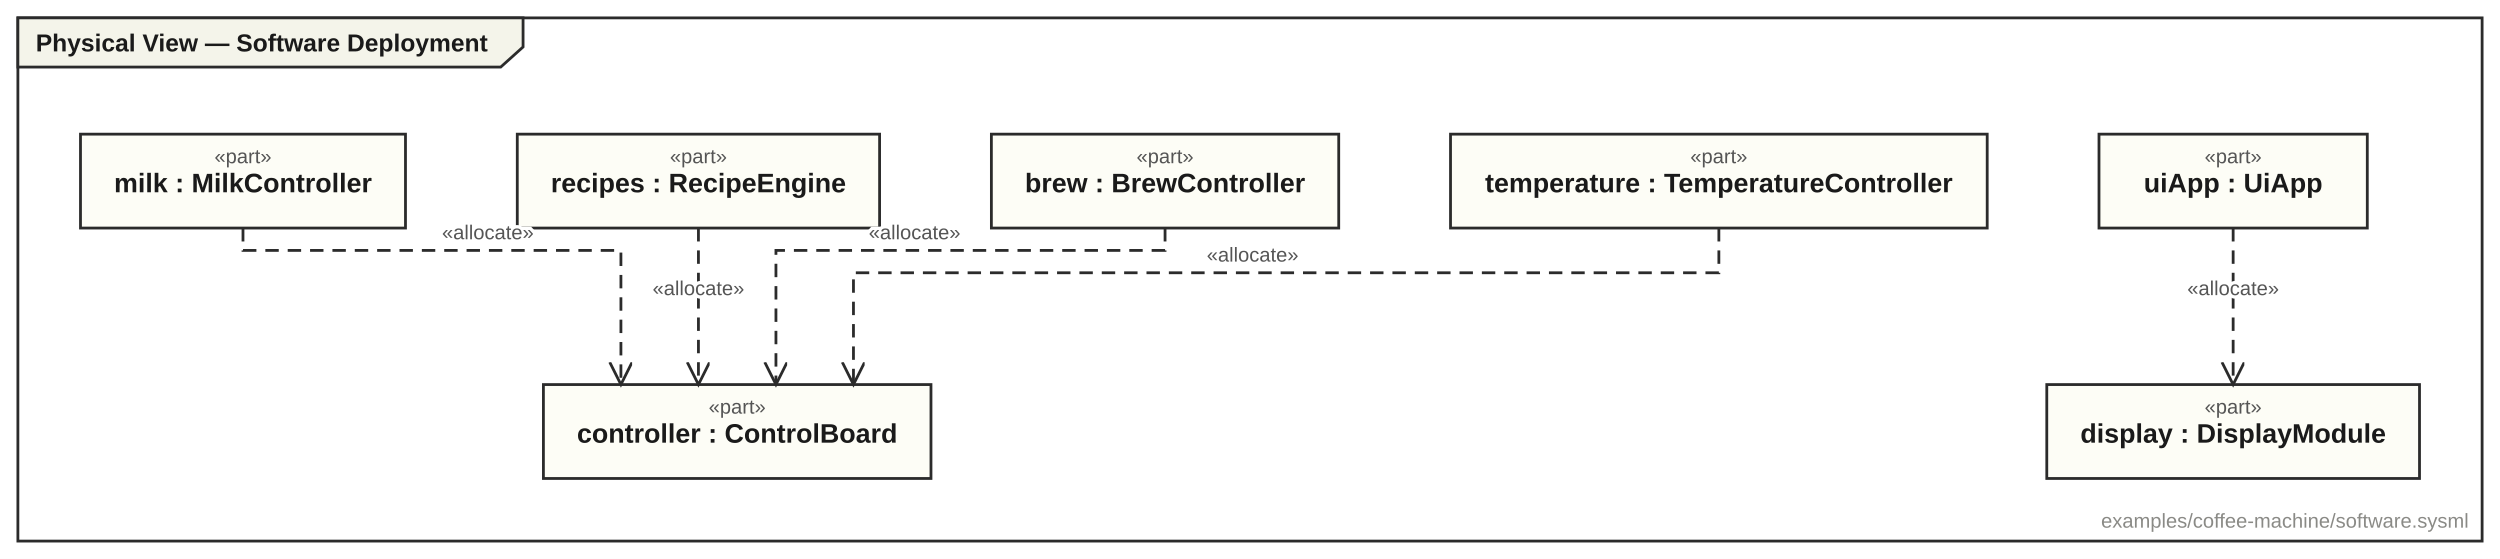
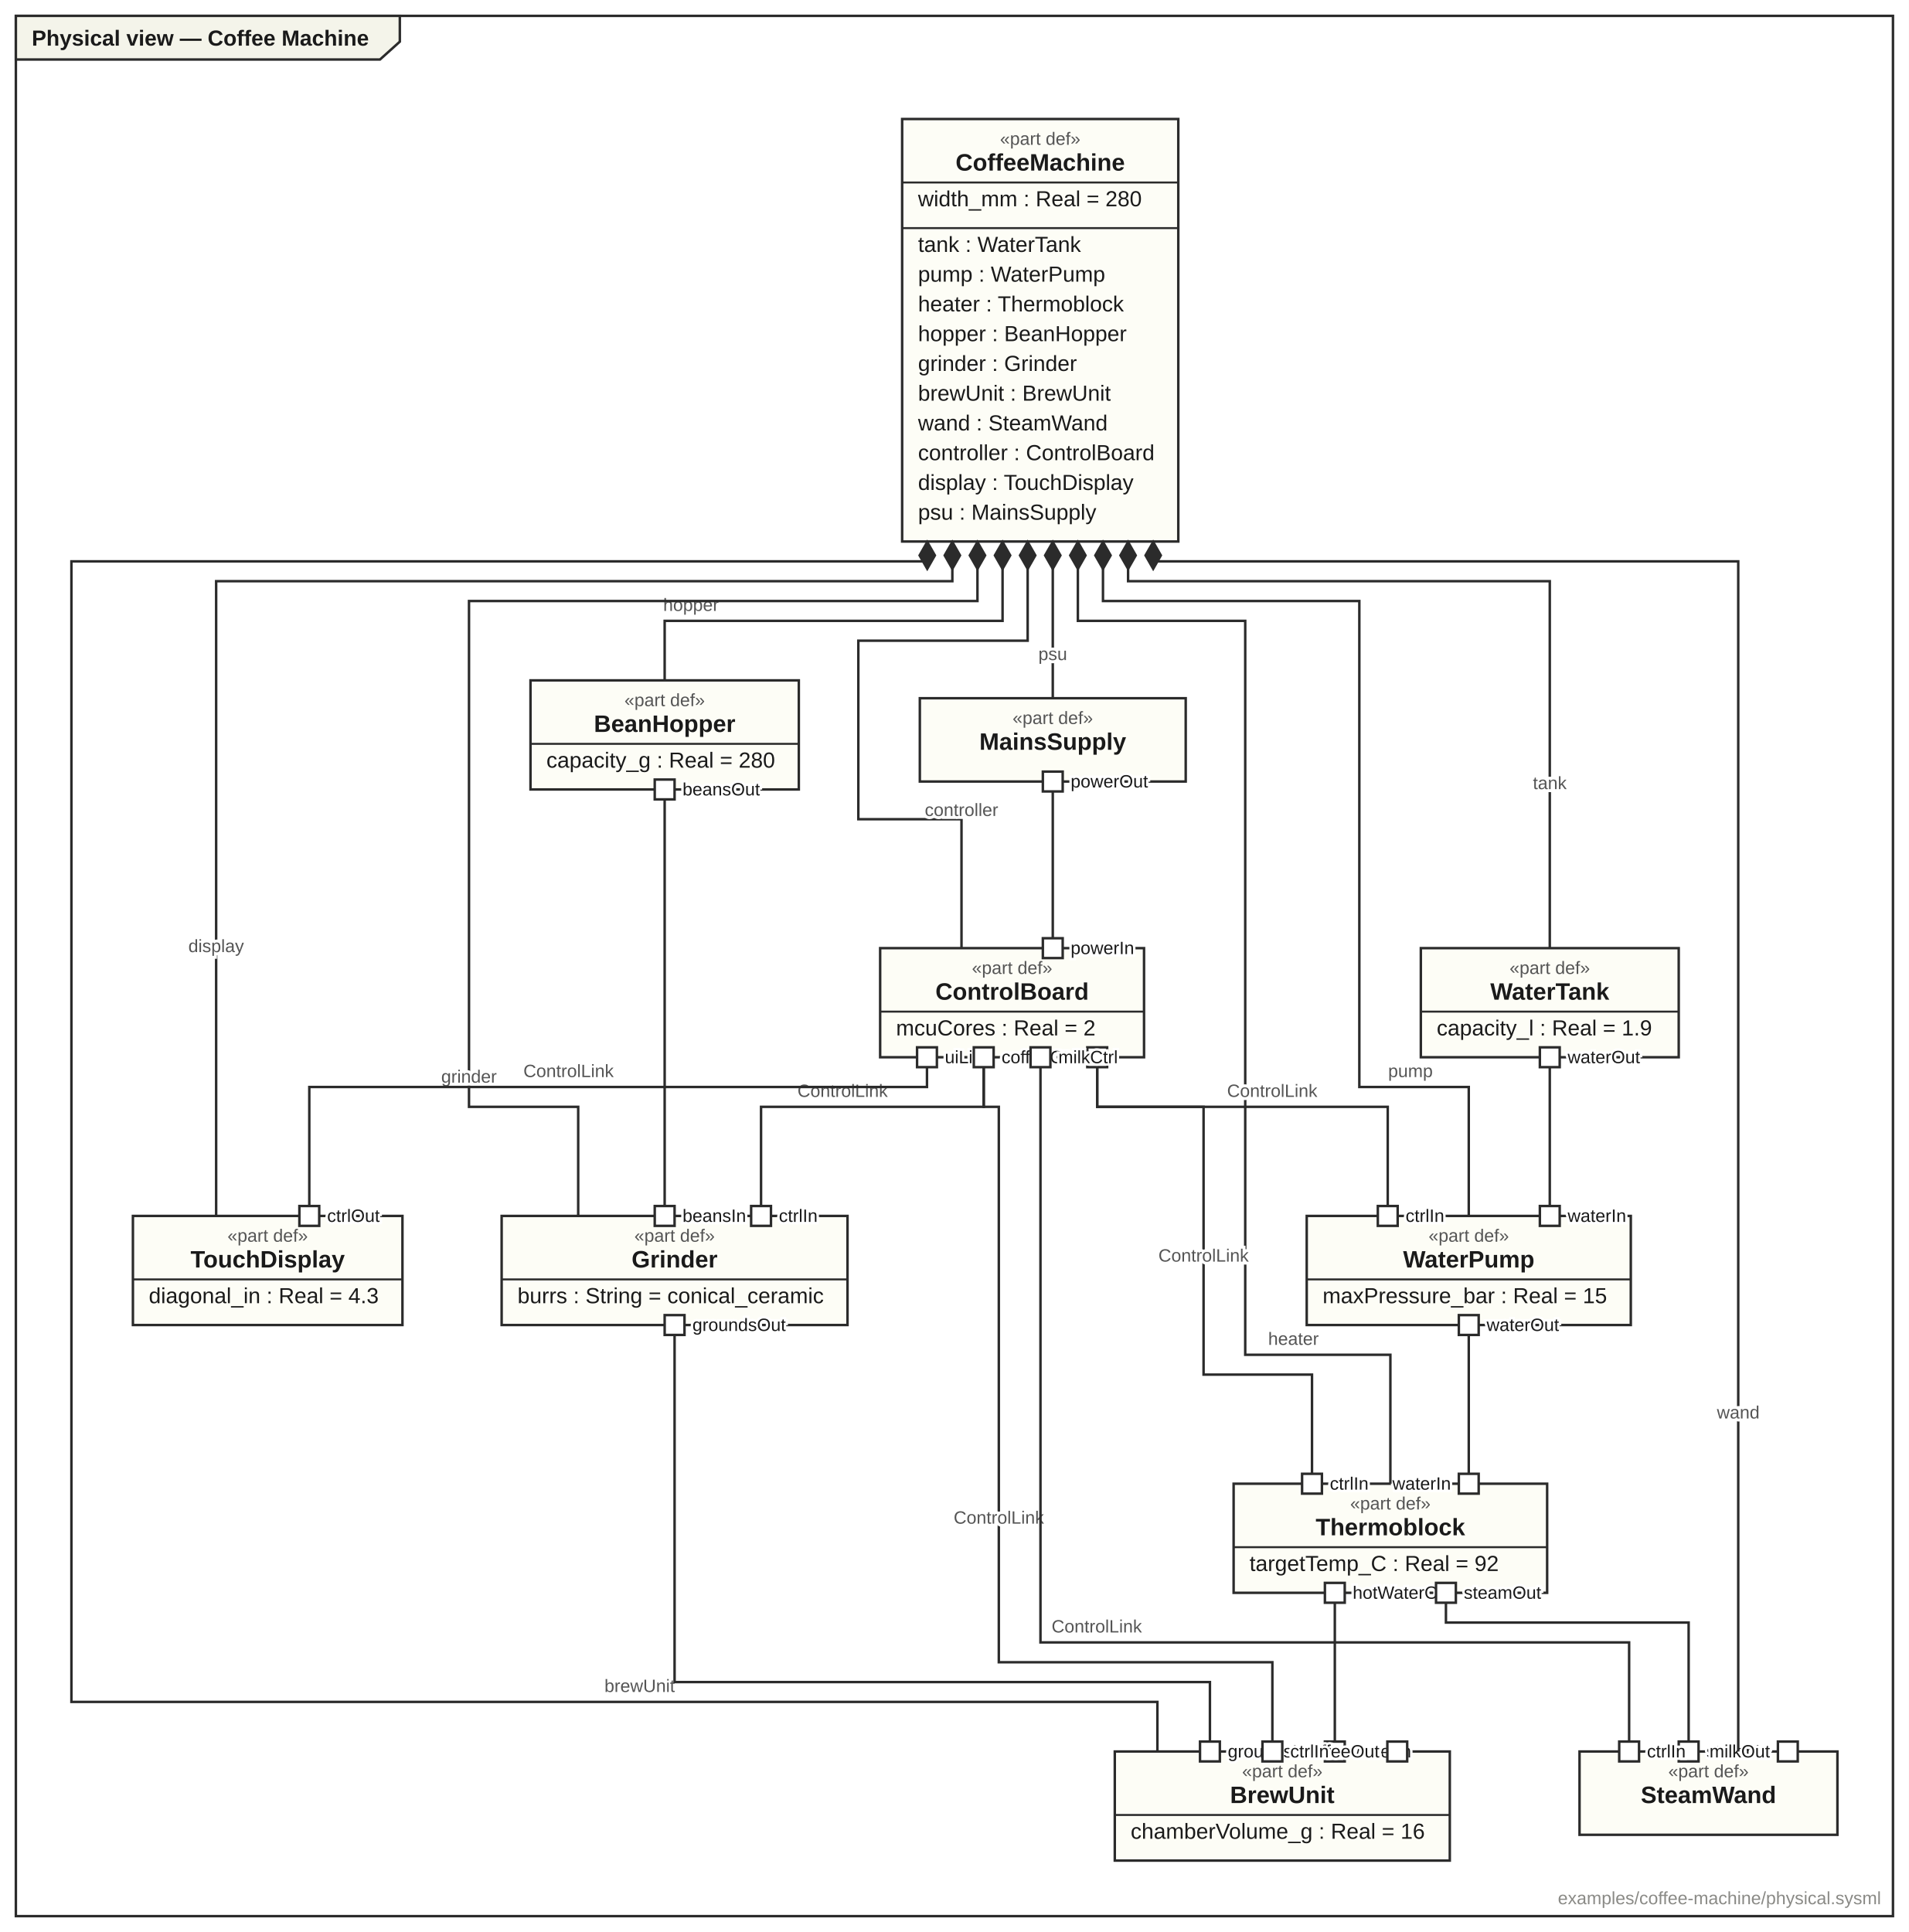
- <svg xmlns="http://www.w3.org/2000/svg" width="1118.144" height="250" viewBox="0 0 1118.144 250" font-family="Arial, Helvetica, Segoe UI, sans-serif">
+ <svg xmlns="http://www.w3.org/2000/svg" width="962.231" height="974" viewBox="0 0 962.231 974" font-family="Arial, Helvetica, Segoe UI, sans-serif">
  <defs>
    <marker id="triangle" markerWidth="14" markerHeight="12" refX="12" refY="5" orient="auto-start-reverse" markerUnits="userSpaceOnUse">
      <path d="M0,0 L12,5 L0,10 z" fill="white" stroke="#2b2b2b" stroke-width="1.25" />
    </marker>
    <marker id="diamond" markerWidth="18" markerHeight="12" refX="15" refY="5" orient="auto-start-reverse" markerUnits="userSpaceOnUse">
      <path d="M1,5 L8,1 L15,5 L8,9 z" fill="#2b2b2b" stroke="#2b2b2b" />
    </marker>
    <marker id="openArrow" markerWidth="12" markerHeight="12" refX="10" refY="5" orient="auto" markerUnits="userSpaceOnUse">
      <path d="M0,0 L10,5 L0,10" fill="none" stroke="#2b2b2b" stroke-width="1.25" />
    </marker>
  </defs>
-   <rect x="0" y="0" width="1118.144" height="250" fill="white" />
-   <rect x="8" y="8" width="1102.144" height="234" fill="none" stroke="#2b2b2b" stroke-width="1.25" />
-   <path d="M8,8 L8,30 L223.945,30 L233.945,21 L233.945,8 Z" fill="#f4f4ea" stroke="#2b2b2b" stroke-width="1.25" />
-   <text x="16" y="23" font-size="11" font-weight="600" fill="#1a1a1a">Physical View — Software Deployment</text>
-   <text x="1104.144" y="236" text-anchor="end" font-size="9" fill="#8a8a86">examples/coffee-machine/software.sysml</text>
+   <rect x="0" y="0" width="962.231" height="974" fill="white" />
+   <rect x="8" y="8" width="946.231" height="958" fill="none" stroke="#2b2b2b" stroke-width="1.25" />
+   <path d="M8,8 L8,30 L191.55,30 L201.55,21 L201.55,8 Z" fill="#f4f4ea" stroke="#2b2b2b" stroke-width="1.25" />
+   <text x="16" y="23" font-size="11" font-weight="600" fill="#1a1a1a">Physical view — Coffee Machine</text>
+   <text x="948.231" y="960" text-anchor="end" font-size="9" fill="#8a8a86">examples/coffee-machine/physical.sysml</text>
  <g>
-     <rect x="231.356" y="60" width="162.048" height="42" fill="#fdfdf6" stroke="#2b2b2b" stroke-width="1.25" />
-     <text x="312.38" y="73" text-anchor="middle" font-size="9" fill="#555555">«part»</text>
-     <text x="312.38" y="86" text-anchor="middle" font-size="12" font-weight="600" fill="#1a1a1a">recipes : RecipeEngine</text>
+     <rect x="716.231" y="478" width="130" height="55" fill="#fdfdf6" stroke="#2b2b2b" stroke-width="1.25" />
+     <text x="781.231" y="491" text-anchor="middle" font-size="9" fill="#555555">«part def»</text>
+     <text x="781.231" y="504" text-anchor="middle" font-size="12" font-weight="600" fill="#1a1a1a">WaterTank</text>
+     <line x1="716.231" y1="510" x2="846.231" y2="510" stroke="#2b2b2b" stroke-width="1" />
+     <text x="724.231" y="522" font-size="11" fill="#1a1a1a">capacity_l : Real = 1.9</text>
+     <rect x="776.231" y="528" width="10" height="10" fill="white" stroke="#2b2b2b" stroke-width="1.25" />
+     <text x="790.231" y="536" font-size="9" fill="#1a1a1a" paint-order="stroke" stroke="white" stroke-width="2.5">waterOut</text>
  </g>
  <g>
-     <rect x="243.044" y="172" width="173.34" height="42" fill="#fdfdf6" stroke="#2b2b2b" stroke-width="1.25" />
-     <text x="329.714" y="185" text-anchor="middle" font-size="9" fill="#555555">«part»</text>
-     <text x="329.714" y="198" text-anchor="middle" font-size="12" font-weight="600" fill="#1a1a1a">controller : ControlBoard</text>
+     <rect x="658.709" y="613" width="163.363" height="55" fill="#fdfdf6" stroke="#2b2b2b" stroke-width="1.25" />
+     <text x="740.391" y="626" text-anchor="middle" font-size="9" fill="#555555">«part def»</text>
+     <text x="740.391" y="639" text-anchor="middle" font-size="12" font-weight="600" fill="#1a1a1a">WaterPump</text>
+     <line x1="658.709" y1="645" x2="822.072" y2="645" stroke="#2b2b2b" stroke-width="1" />
+     <text x="666.709" y="657" font-size="11" fill="#1a1a1a">maxPressure_bar : Real = 15</text>
+     <rect x="776.231" y="608" width="10" height="10" fill="white" stroke="#2b2b2b" stroke-width="1.25" />
+     <text x="790.231" y="616" font-size="9" fill="#1a1a1a" paint-order="stroke" stroke="white" stroke-width="2.5">waterIn</text>
+     <rect x="735.391" y="663" width="10" height="10" fill="white" stroke="#2b2b2b" stroke-width="1.25" />
+     <text x="749.391" y="671" font-size="9" fill="#1a1a1a" paint-order="stroke" stroke="white" stroke-width="2.5">waterOut</text>
+     <rect x="694.55" y="608" width="10" height="10" fill="white" stroke="#2b2b2b" stroke-width="1.25" />
+     <text x="708.55" y="616" font-size="9" fill="#1a1a1a" paint-order="stroke" stroke="white" stroke-width="2.5">ctrlIn</text>
  </g>
  <g>
-     <rect x="443.404" y="60" width="155.352" height="42" fill="#fdfdf6" stroke="#2b2b2b" stroke-width="1.25" />
-     <text x="521.08" y="73" text-anchor="middle" font-size="9" fill="#555555">«part»</text>
-     <text x="521.08" y="86" text-anchor="middle" font-size="12" font-weight="600" fill="#1a1a1a">brew : BrewController</text>
+     <rect x="621.859" y="748" width="158.042" height="55" fill="#fdfdf6" stroke="#2b2b2b" stroke-width="1.25" />
+     <text x="700.88" y="761" text-anchor="middle" font-size="9" fill="#555555">«part def»</text>
+     <text x="700.88" y="774" text-anchor="middle" font-size="12" font-weight="600" fill="#1a1a1a">Thermoblock</text>
+     <line x1="621.859" y1="780" x2="779.901" y2="780" stroke="#2b2b2b" stroke-width="1" />
+     <text x="629.859" y="792" font-size="11" fill="#1a1a1a">targetTemp_C : Real = 92</text>
+     <rect x="735.39" y="743" width="10" height="10" fill="white" stroke="#2b2b2b" stroke-width="1.25" />
+     <text x="731.39" y="751" text-anchor="end" font-size="9" fill="#1a1a1a" paint-order="stroke" stroke="white" stroke-width="2.5">waterIn</text>
+     <rect x="667.873" y="798" width="10" height="10" fill="white" stroke="#2b2b2b" stroke-width="1.25" />
+     <text x="681.873" y="806" font-size="9" fill="#1a1a1a" paint-order="stroke" stroke="white" stroke-width="2.5">hotWaterOut</text>
+     <rect x="723.887" y="798" width="10" height="10" fill="white" stroke="#2b2b2b" stroke-width="1.25" />
+     <text x="737.887" y="806" font-size="9" fill="#1a1a1a" paint-order="stroke" stroke="white" stroke-width="2.5">steamOut</text>
+     <rect x="656.37" y="743" width="10" height="10" fill="white" stroke="#2b2b2b" stroke-width="1.25" />
+     <text x="670.37" y="751" font-size="9" fill="#1a1a1a" paint-order="stroke" stroke="white" stroke-width="2.5">ctrlIn</text>
  </g>
  <g>
-     <rect x="648.756" y="60" width="240.036" height="42" fill="#fdfdf6" stroke="#2b2b2b" stroke-width="1.25" />
-     <text x="768.774" y="73" text-anchor="middle" font-size="9" fill="#555555">«part»</text>
-     <text x="768.774" y="86" text-anchor="middle" font-size="12" font-weight="600" fill="#1a1a1a">temperature : TemperatureController</text>
+     <rect x="267.421" y="343" width="135.258" height="55" fill="#fdfdf6" stroke="#2b2b2b" stroke-width="1.25" />
+     <text x="335.05" y="356" text-anchor="middle" font-size="9" fill="#555555">«part def»</text>
+     <text x="335.05" y="369" text-anchor="middle" font-size="12" font-weight="600" fill="#1a1a1a">BeanHopper</text>
+     <line x1="267.421" y1="375" x2="402.679" y2="375" stroke="#2b2b2b" stroke-width="1" />
+     <text x="275.421" y="387" font-size="11" fill="#1a1a1a">capacity_g : Real = 280</text>
+     <rect x="330.05" y="393" width="10" height="10" fill="white" stroke="#2b2b2b" stroke-width="1.25" />
+     <text x="344.05" y="401" font-size="9" fill="#1a1a1a" paint-order="stroke" stroke="white" stroke-width="2.5">beansOut</text>
  </g>
  <g>
-     <rect x="36" y="60" width="145.356" height="42" fill="#fdfdf6" stroke="#2b2b2b" stroke-width="1.25" />
-     <text x="108.678" y="73" text-anchor="middle" font-size="9" fill="#555555">«part»</text>
-     <text x="108.678" y="86" text-anchor="middle" font-size="12" font-weight="600" fill="#1a1a1a">milk : MilkController</text>
+     <rect x="252.874" y="613" width="174.352" height="55" fill="#fdfdf6" stroke="#2b2b2b" stroke-width="1.25" />
+     <text x="340.05" y="626" text-anchor="middle" font-size="9" fill="#555555">«part def»</text>
+     <text x="340.05" y="639" text-anchor="middle" font-size="12" font-weight="600" fill="#1a1a1a">Grinder</text>
+     <line x1="252.874" y1="645" x2="427.226" y2="645" stroke="#2b2b2b" stroke-width="1" />
+     <text x="260.874" y="657" font-size="11" fill="#1a1a1a">burrs : String = conical_ceramic</text>
+     <rect x="330.05" y="608" width="10" height="10" fill="white" stroke="#2b2b2b" stroke-width="1.25" />
+     <text x="344.05" y="616" font-size="9" fill="#1a1a1a" paint-order="stroke" stroke="white" stroke-width="2.5">beansIn</text>
+     <rect x="335.05" y="663" width="10" height="10" fill="white" stroke="#2b2b2b" stroke-width="1.25" />
+     <text x="349.05" y="671" font-size="9" fill="#1a1a1a" paint-order="stroke" stroke="white" stroke-width="2.5">groundsOut</text>
+     <rect x="378.638" y="608" width="10" height="10" fill="white" stroke="#2b2b2b" stroke-width="1.25" />
+     <text x="392.638" y="616" font-size="9" fill="#1a1a1a" paint-order="stroke" stroke="white" stroke-width="2.5">ctrlIn</text>
  </g>
  <g>
-     <rect x="938.792" y="60" width="120" height="42" fill="#fdfdf6" stroke="#2b2b2b" stroke-width="1.25" />
-     <text x="998.792" y="73" text-anchor="middle" font-size="9" fill="#555555">«part»</text>
-     <text x="998.792" y="86" text-anchor="middle" font-size="12" font-weight="600" fill="#1a1a1a">uiApp : UiApp</text>
+     <rect x="561.957" y="883" width="168.874" height="55" fill="#fdfdf6" stroke="#2b2b2b" stroke-width="1.25" />
+     <text x="646.394" y="896" text-anchor="middle" font-size="9" fill="#555555">«part def»</text>
+     <text x="646.394" y="909" text-anchor="middle" font-size="12" font-weight="600" fill="#1a1a1a">BrewUnit</text>
+     <line x1="561.957" y1="915" x2="730.831" y2="915" stroke="#2b2b2b" stroke-width="1" />
+     <text x="569.957" y="927" font-size="11" fill="#1a1a1a">chamberVolume_g : Real = 16</text>
+     <rect x="667.873" y="878" width="10" height="10" fill="white" stroke="#2b2b2b" stroke-width="1.25" />
+     <text x="681.873" y="886" font-size="9" fill="#1a1a1a" paint-order="stroke" stroke="white" stroke-width="2.5">waterIn</text>
+     <rect x="604.915" y="878" width="10" height="10" fill="white" stroke="#2b2b2b" stroke-width="1.25" />
+     <text x="618.915" y="886" font-size="9" fill="#1a1a1a" paint-order="stroke" stroke="white" stroke-width="2.5">groundsIn</text>
+     <rect x="699.352" y="878" width="10" height="10" fill="white" stroke="#2b2b2b" stroke-width="1.25" />
+     <text x="695.352" y="886" text-anchor="end" font-size="9" fill="#1a1a1a" paint-order="stroke" stroke="white" stroke-width="2.5">coffeeOut</text>
+     <rect x="636.394" y="878" width="10" height="10" fill="white" stroke="#2b2b2b" stroke-width="1.25" />
+     <text x="650.394" y="886" font-size="9" fill="#1a1a1a" paint-order="stroke" stroke="white" stroke-width="2.5">ctrlIn</text>
  </g>
  <g>
-     <rect x="915.44" y="172" width="166.704" height="42" fill="#fdfdf6" stroke="#2b2b2b" stroke-width="1.25" />
-     <text x="998.792" y="185" text-anchor="middle" font-size="9" fill="#555555">«part»</text>
-     <text x="998.792" y="198" text-anchor="middle" font-size="12" font-weight="600" fill="#1a1a1a">display : DisplayModule</text>
+     <rect x="796.231" y="883" width="130" height="42" fill="#fdfdf6" stroke="#2b2b2b" stroke-width="1.25" />
+     <text x="861.231" y="896" text-anchor="middle" font-size="9" fill="#555555">«part def»</text>
+     <text x="861.231" y="909" text-anchor="middle" font-size="12" font-weight="600" fill="#1a1a1a">SteamWand</text>
+     <rect x="846.231" y="878" width="10" height="10" fill="white" stroke="#2b2b2b" stroke-width="1.25" />
+     <text x="860.231" y="886" font-size="9" fill="#1a1a1a" paint-order="stroke" stroke="white" stroke-width="2.5">steamIn</text>
+     <rect x="896.231" y="878" width="10" height="10" fill="white" stroke="#2b2b2b" stroke-width="1.25" />
+     <text x="892.231" y="886" text-anchor="end" font-size="9" fill="#1a1a1a" paint-order="stroke" stroke="white" stroke-width="2.5">milkOut</text>
+     <rect x="816.231" y="878" width="10" height="10" fill="white" stroke="#2b2b2b" stroke-width="1.25" />
+     <text x="830.231" y="886" font-size="9" fill="#1a1a1a" paint-order="stroke" stroke="white" stroke-width="2.5">ctrlIn</text>
  </g>
-   <polyline points="312.38,102 312.38,172" fill="none" stroke="#2b2b2b" stroke-width="1.25" stroke-dasharray="6 4" marker-end="url(#openArrow)" />
-   <text x="312.38" y="132" text-anchor="middle" font-size="9" fill="#555555" paint-order="stroke" stroke="white" stroke-width="3">«allocate»</text>
-   <polyline points="521.08,102 521.08,112 347.048,112 347.048,172" fill="none" stroke="#2b2b2b" stroke-width="1.25" stroke-dasharray="6 4" marker-end="url(#openArrow)" />
-   <text x="409.064" y="107" text-anchor="middle" font-size="9" fill="#555555" paint-order="stroke" stroke="white" stroke-width="3">«allocate»</text>
-   <polyline points="768.774,102 768.774,122 381.716,122 381.716,172" fill="none" stroke="#2b2b2b" stroke-width="1.25" stroke-dasharray="6 4" marker-end="url(#openArrow)" />
-   <text x="560.245" y="117" text-anchor="middle" font-size="9" fill="#555555" paint-order="stroke" stroke="white" stroke-width="3">«allocate»</text>
-   <polyline points="108.678,102 108.678,112 277.712,112 277.712,172" fill="none" stroke="#2b2b2b" stroke-width="1.25" stroke-dasharray="6 4" marker-end="url(#openArrow)" />
-   <text x="218.195" y="107" text-anchor="middle" font-size="9" fill="#555555" paint-order="stroke" stroke="white" stroke-width="3">«allocate»</text>
-   <polyline points="998.792,102 998.792,172" fill="none" stroke="#2b2b2b" stroke-width="1.25" stroke-dasharray="6 4" marker-end="url(#openArrow)" />
-   <text x="998.792" y="132" text-anchor="middle" font-size="9" fill="#555555" paint-order="stroke" stroke="white" stroke-width="3">«allocate»</text>
+   <g>
+     <rect x="443.679" y="478" width="133.022" height="55" fill="#fdfdf6" stroke="#2b2b2b" stroke-width="1.25" />
+     <text x="510.19" y="491" text-anchor="middle" font-size="9" fill="#555555">«part def»</text>
+     <text x="510.19" y="504" text-anchor="middle" font-size="12" font-weight="600" fill="#1a1a1a">ControlBoard</text>
+     <line x1="443.679" y1="510" x2="576.701" y2="510" stroke="#2b2b2b" stroke-width="1" />
+     <text x="451.679" y="522" font-size="11" fill="#1a1a1a">mcuCores : Real = 2</text>
+     <rect x="525.694" y="473" width="10" height="10" fill="white" stroke="#2b2b2b" stroke-width="1.25" />
+     <text x="539.694" y="481" font-size="9" fill="#1a1a1a" paint-order="stroke" stroke="white" stroke-width="2.5">powerIn</text>
+     <rect x="462.284" y="528" width="10" height="10" fill="white" stroke="#2b2b2b" stroke-width="1.25" />
+     <text x="476.284" y="536" font-size="9" fill="#1a1a1a" paint-order="stroke" stroke="white" stroke-width="2.5">uiLink</text>
+     <rect x="548.097" y="528" width="10" height="10" fill="white" stroke="#2b2b2b" stroke-width="1.25" />
+     <text x="544.097" y="536" text-anchor="end" font-size="9" fill="#1a1a1a" paint-order="stroke" stroke="white" stroke-width="2.5">waterCtrl</text>
+     <rect x="490.888" y="528" width="10" height="10" fill="white" stroke="#2b2b2b" stroke-width="1.25" />
+     <text x="504.888" y="536" font-size="9" fill="#1a1a1a" paint-order="stroke" stroke="white" stroke-width="2.5">coffeeCtrl</text>
+     <rect x="519.493" y="528" width="10" height="10" fill="white" stroke="#2b2b2b" stroke-width="1.25" />
+     <text x="533.493" y="536" font-size="9" fill="#1a1a1a" paint-order="stroke" stroke="white" stroke-width="2.5">milkCtrl</text>
+   </g>
+   <g>
+     <rect x="67" y="613" width="135.874" height="55" fill="#fdfdf6" stroke="#2b2b2b" stroke-width="1.25" />
+     <text x="134.937" y="626" text-anchor="middle" font-size="9" fill="#555555">«part def»</text>
+     <text x="134.937" y="639" text-anchor="middle" font-size="12" font-weight="600" fill="#1a1a1a">TouchDisplay</text>
+     <line x1="67" y1="645" x2="202.874" y2="645" stroke="#2b2b2b" stroke-width="1" />
+     <text x="75" y="657" font-size="11" fill="#1a1a1a">diagonal_in : Real = 4.3</text>
+     <rect x="150.916" y="608" width="10" height="10" fill="white" stroke="#2b2b2b" stroke-width="1.25" />
+     <text x="164.916" y="616" font-size="9" fill="#1a1a1a" paint-order="stroke" stroke="white" stroke-width="2.5">ctrlOut</text>
+   </g>
+   <g>
+     <rect x="463.679" y="352" width="134.03" height="42" fill="#fdfdf6" stroke="#2b2b2b" stroke-width="1.25" />
+     <text x="530.694" y="365" text-anchor="middle" font-size="9" fill="#555555">«part def»</text>
+     <text x="530.694" y="378" text-anchor="middle" font-size="12" font-weight="600" fill="#1a1a1a">MainsSupply</text>
+     <rect x="525.694" y="389" width="10" height="10" fill="white" stroke="#2b2b2b" stroke-width="1.25" />
+     <text x="539.694" y="397" font-size="9" fill="#1a1a1a" paint-order="stroke" stroke="white" stroke-width="2.5">powerOut</text>
+   </g>
+   <g>
+     <rect x="454.763" y="60" width="139.207" height="213" fill="#fdfdf6" stroke="#2b2b2b" stroke-width="1.25" />
+     <text x="524.366" y="73" text-anchor="middle" font-size="9" fill="#555555">«part def»</text>
+     <text x="524.366" y="86" text-anchor="middle" font-size="12" font-weight="600" fill="#1a1a1a">CoffeeMachine</text>
+     <line x1="454.763" y1="92" x2="593.97" y2="92" stroke="#2b2b2b" stroke-width="1" />
+     <text x="462.763" y="104" font-size="11" fill="#1a1a1a">width_mm : Real = 280</text>
+     <line x1="454.763" y1="115" x2="593.97" y2="115" stroke="#2b2b2b" stroke-width="1" />
+     <text x="462.763" y="127" font-size="11" fill="#1a1a1a">tank : WaterTank</text>
+     <text x="462.763" y="142" font-size="11" fill="#1a1a1a">pump : WaterPump</text>
+     <text x="462.763" y="157" font-size="11" fill="#1a1a1a">heater : Thermoblock</text>
+     <text x="462.763" y="172" font-size="11" fill="#1a1a1a">hopper : BeanHopper</text>
+     <text x="462.763" y="187" font-size="11" fill="#1a1a1a">grinder : Grinder</text>
+     <text x="462.763" y="202" font-size="11" fill="#1a1a1a">brewUnit : BrewUnit</text>
+     <text x="462.763" y="217" font-size="11" fill="#1a1a1a">wand : SteamWand</text>
+     <text x="462.763" y="232" font-size="11" fill="#1a1a1a">controller : ControlBoard</text>
+     <text x="462.763" y="247" font-size="11" fill="#1a1a1a">display : TouchDisplay</text>
+     <text x="462.763" y="262" font-size="11" fill="#1a1a1a">psu : MainsSupply</text>
+   </g>
+   <polyline points="568.66,273 568.66,293 781.231,293 781.231,478" fill="none" stroke="#2b2b2b" stroke-width="1.25" marker-start="url(#diamond)" />
+   <text x="781.231" y="397.837" text-anchor="middle" font-size="9" fill="#555555" paint-order="stroke" stroke="white" stroke-width="3">tank</text>
+   <polyline points="556.004,273 556.004,303 685.231,303 685.231,548 740.39,548 740.39,613" fill="none" stroke="#2b2b2b" stroke-width="1.25" marker-start="url(#diamond)" />
+   <text x="711.001" y="543" text-anchor="middle" font-size="9" fill="#555555" paint-order="stroke" stroke="white" stroke-width="3">pump</text>
+   <polyline points="543.349,273 543.349,313 627.709,313 627.709,683 700.88,683 700.88,748" fill="none" stroke="#2b2b2b" stroke-width="1.25" marker-start="url(#diamond)" />
+   <text x="652.024" y="678" text-anchor="middle" font-size="9" fill="#555555" paint-order="stroke" stroke="white" stroke-width="3">heater</text>
+   <polyline points="505.384,273 505.384,313 335.05,313 335.05,343" fill="none" stroke="#2b2b2b" stroke-width="1.25" marker-start="url(#diamond)" />
+   <text x="348.31" y="308" text-anchor="middle" font-size="9" fill="#555555" paint-order="stroke" stroke="white" stroke-width="3">hopper</text>
+   <polyline points="492.728,273 492.728,303 236.421,303 236.421,558 291.462,558 291.462,613" fill="none" stroke="#2b2b2b" stroke-width="1.25" marker-start="url(#diamond)" />
+   <text x="236.421" y="545.798" text-anchor="middle" font-size="9" fill="#555555" paint-order="stroke" stroke="white" stroke-width="3">grinder</text>
+   <polyline points="467.418,273 467.418,283 36,283 36,858 583.436,858 583.436,883" fill="none" stroke="#2b2b2b" stroke-width="1.25" marker-start="url(#diamond)" />
+   <text x="322.442" y="853" text-anchor="middle" font-size="9" fill="#555555" paint-order="stroke" stroke="white" stroke-width="3">brewUnit</text>
+   <polyline points="581.315,273 581.315,283 876.231,283 876.231,883" fill="none" stroke="#2b2b2b" stroke-width="1.25" marker-start="url(#diamond)" />
+   <text x="876.231" y="715.115" text-anchor="middle" font-size="9" fill="#555555" paint-order="stroke" stroke="white" stroke-width="3">wand</text>
+   <polyline points="518.039,273 518.039,323 432.679,323 432.679,413 484.687,413 484.687,478" fill="none" stroke="#2b2b2b" stroke-width="1.25" marker-start="url(#diamond)" />
+   <text x="484.687" y="411.374" text-anchor="middle" font-size="9" fill="#555555" paint-order="stroke" stroke="white" stroke-width="3">controller</text>
+   <polyline points="480.073,273 480.073,293 108.958,293 108.958,613" fill="none" stroke="#2b2b2b" stroke-width="1.25" marker-start="url(#diamond)" />
+   <text x="108.958" y="479.999" text-anchor="middle" font-size="9" fill="#555555" paint-order="stroke" stroke="white" stroke-width="3">display</text>
+   <polyline points="530.694,273 530.694,352" fill="none" stroke="#2b2b2b" stroke-width="1.25" marker-start="url(#diamond)" />
+   <text x="530.694" y="332.78" text-anchor="middle" font-size="9" fill="#555555" paint-order="stroke" stroke="white" stroke-width="3">psu</text>
+   <polyline points="781.231,538 781.231,608" fill="none" stroke="#2b2b2b" stroke-width="1.25" />
+   <polyline points="740.39,673 740.39,743" fill="none" stroke="#2b2b2b" stroke-width="1.25" />
+   <polyline points="672.873,808 672.873,878" fill="none" stroke="#2b2b2b" stroke-width="1.25" />
+   <polyline points="728.887,808 728.887,818 851.231,818 851.231,878" fill="none" stroke="#2b2b2b" stroke-width="1.25" />
+   <polyline points="335.05,403 335.05,608" fill="none" stroke="#2b2b2b" stroke-width="1.25" />
+   <polyline points="340.05,673 340.05,848 609.915,848 609.915,878" fill="none" stroke="#2b2b2b" stroke-width="1.25" />
+   <polyline points="530.694,399 530.694,473" fill="none" stroke="#2b2b2b" stroke-width="1.25" />
+   <polyline points="553.097,538 553.097,558 699.55,558 699.55,608" fill="none" stroke="#2b2b2b" stroke-width="1.25" />
+   <text x="641.323" y="553" text-anchor="middle" font-size="9" fill="#555555" paint-order="stroke" stroke="white" stroke-width="3">ControlLink</text>
+   <polyline points="553.097,538 553.097,558 606.709,558 606.709,693 661.37,693 661.37,743" fill="none" stroke="#2b2b2b" stroke-width="1.25" />
+   <text x="606.709" y="636.024" text-anchor="middle" font-size="9" fill="#555555" paint-order="stroke" stroke="white" stroke-width="3">ControlLink</text>
+   <polyline points="495.888,538 495.888,558 383.638,558 383.638,608" fill="none" stroke="#2b2b2b" stroke-width="1.25" />
+   <text x="424.763" y="553" text-anchor="middle" font-size="9" fill="#555555" paint-order="stroke" stroke="white" stroke-width="3">ControlLink</text>
+   <polyline points="495.888,538 495.888,558 503.493,558 503.493,838 641.394,838 641.394,878" fill="none" stroke="#2b2b2b" stroke-width="1.25" />
+   <text x="503.493" y="768.149" text-anchor="middle" font-size="9" fill="#555555" paint-order="stroke" stroke="white" stroke-width="3">ControlLink</text>
+   <polyline points="524.493,538 524.493,828 821.231,828 821.231,878" fill="none" stroke="#2b2b2b" stroke-width="1.25" />
+   <text x="552.862" y="823" text-anchor="middle" font-size="9" fill="#555555" paint-order="stroke" stroke="white" stroke-width="3">ControlLink</text>
+   <polyline points="467.284,538 467.284,548 155.916,548 155.916,608" fill="none" stroke="#2b2b2b" stroke-width="1.25" />
+   <text x="286.6" y="543" text-anchor="middle" font-size="9" fill="#555555" paint-order="stroke" stroke="white" stroke-width="3">ControlLink</text>
</svg>
